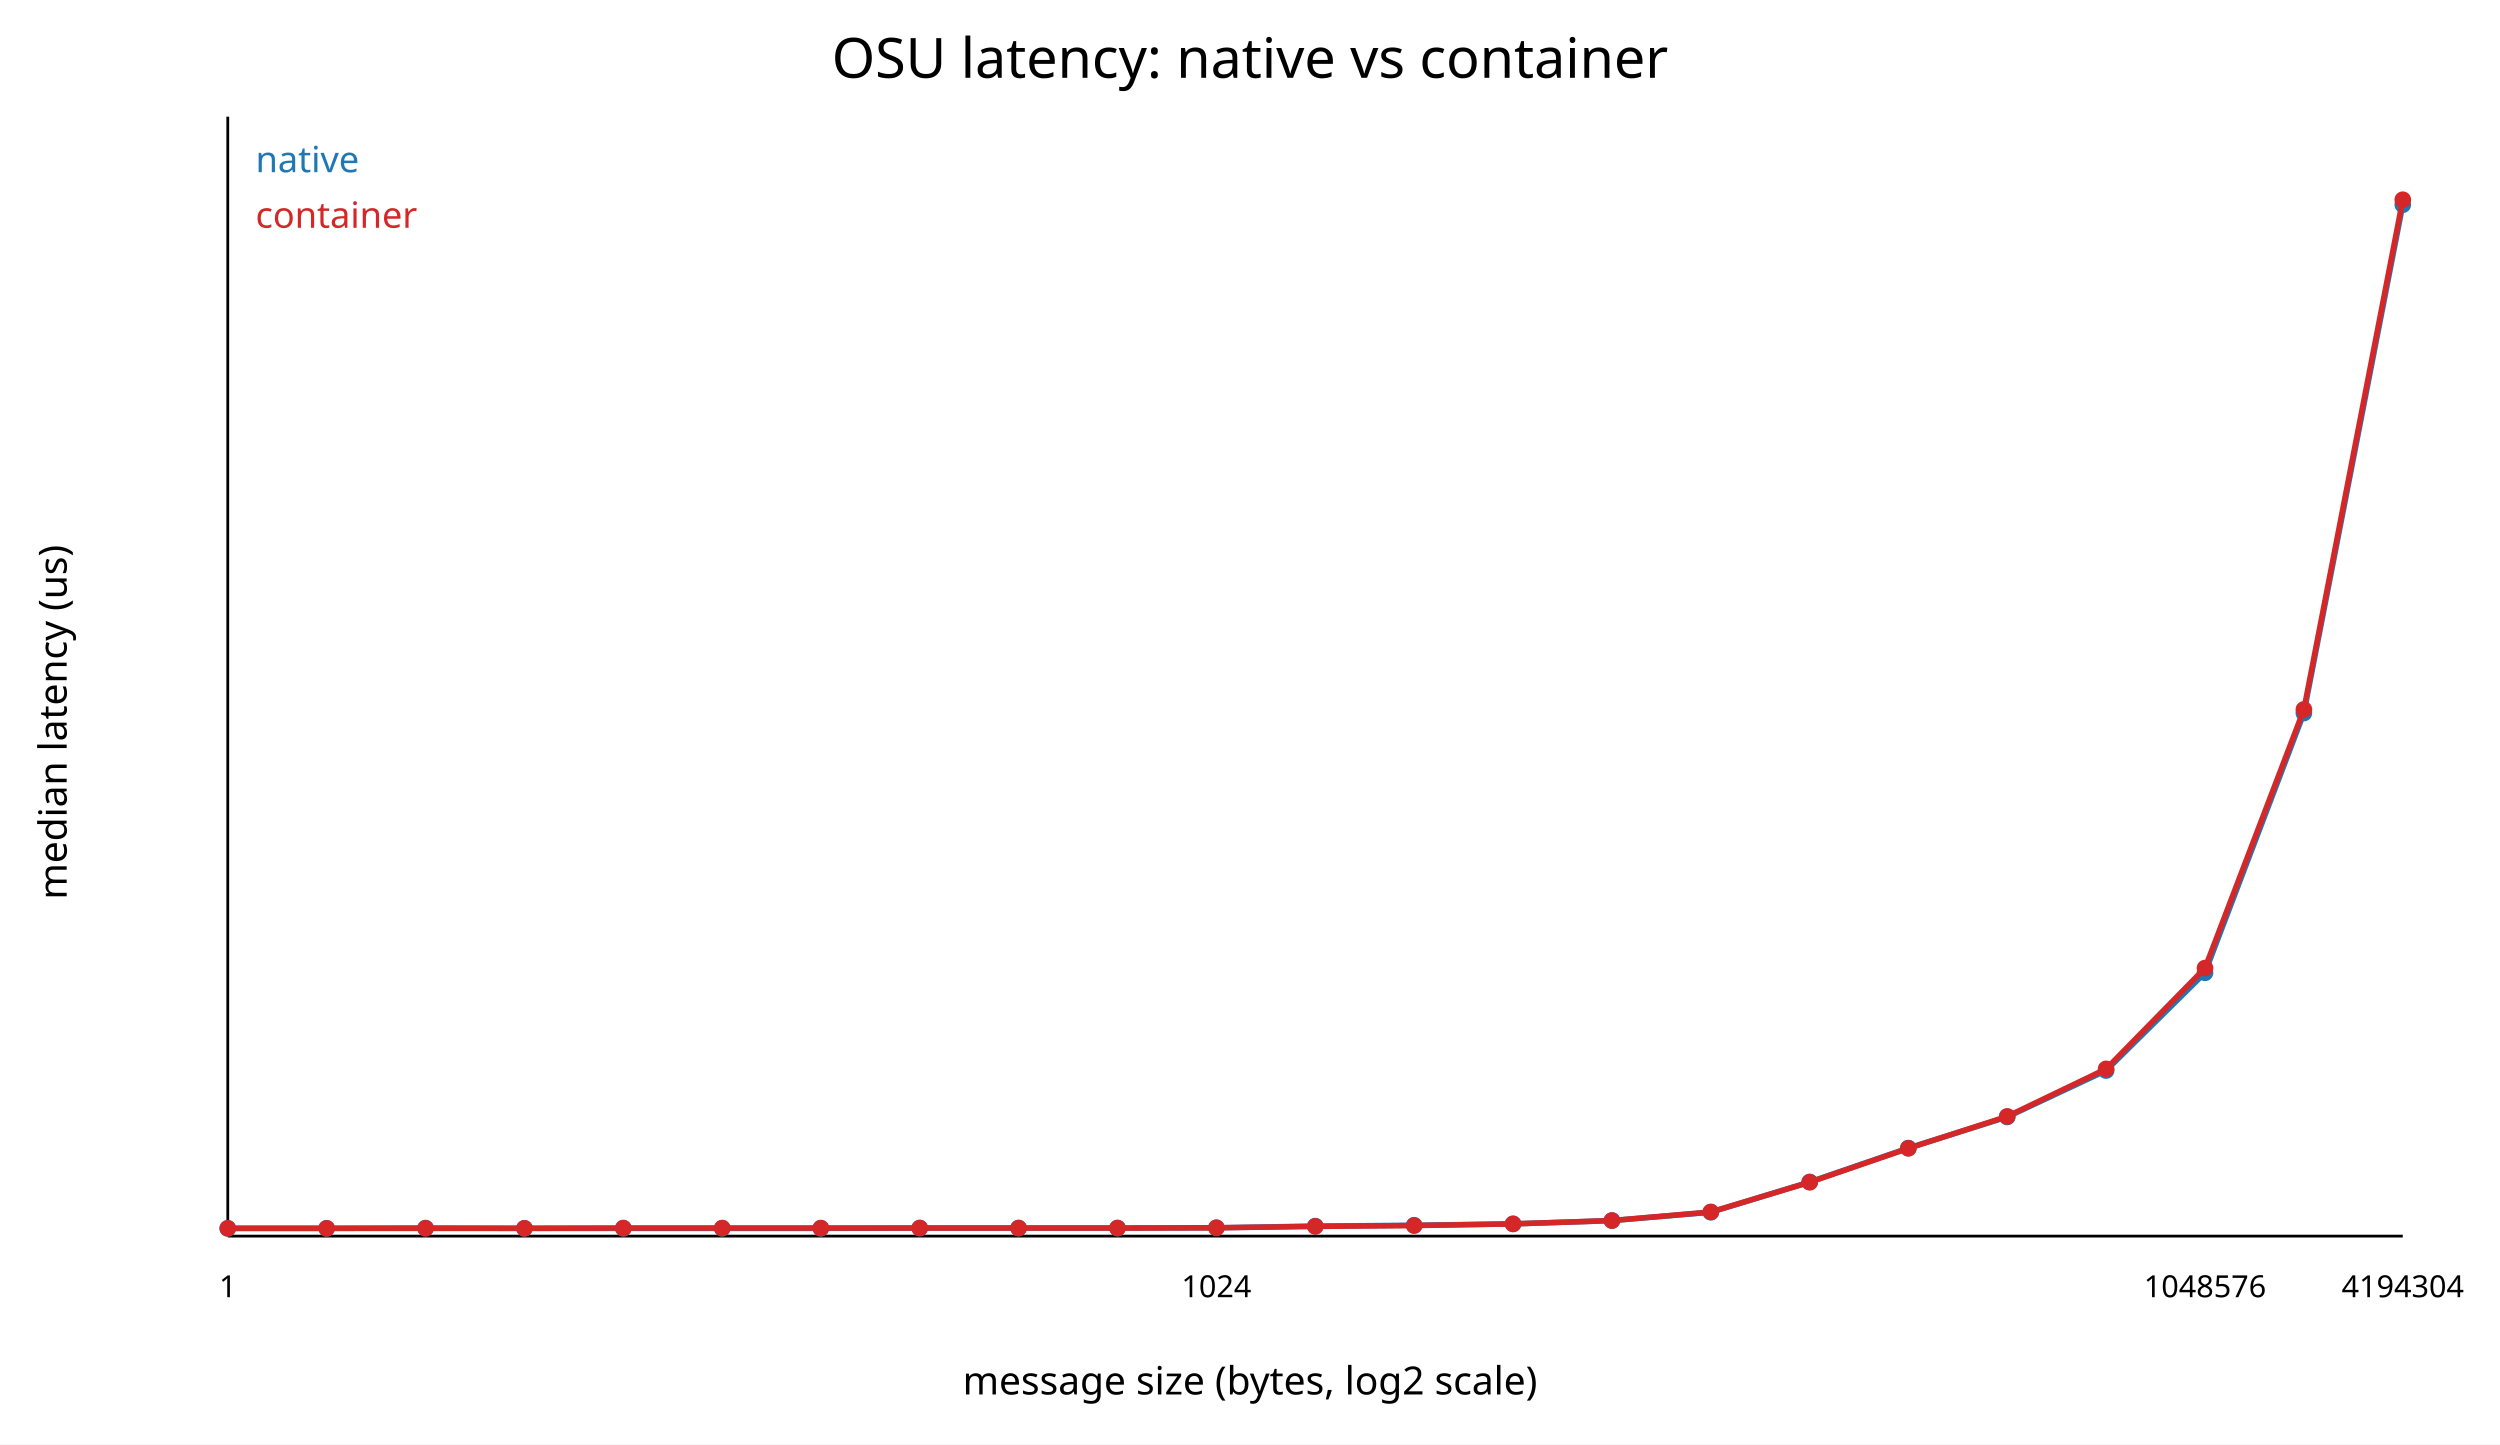
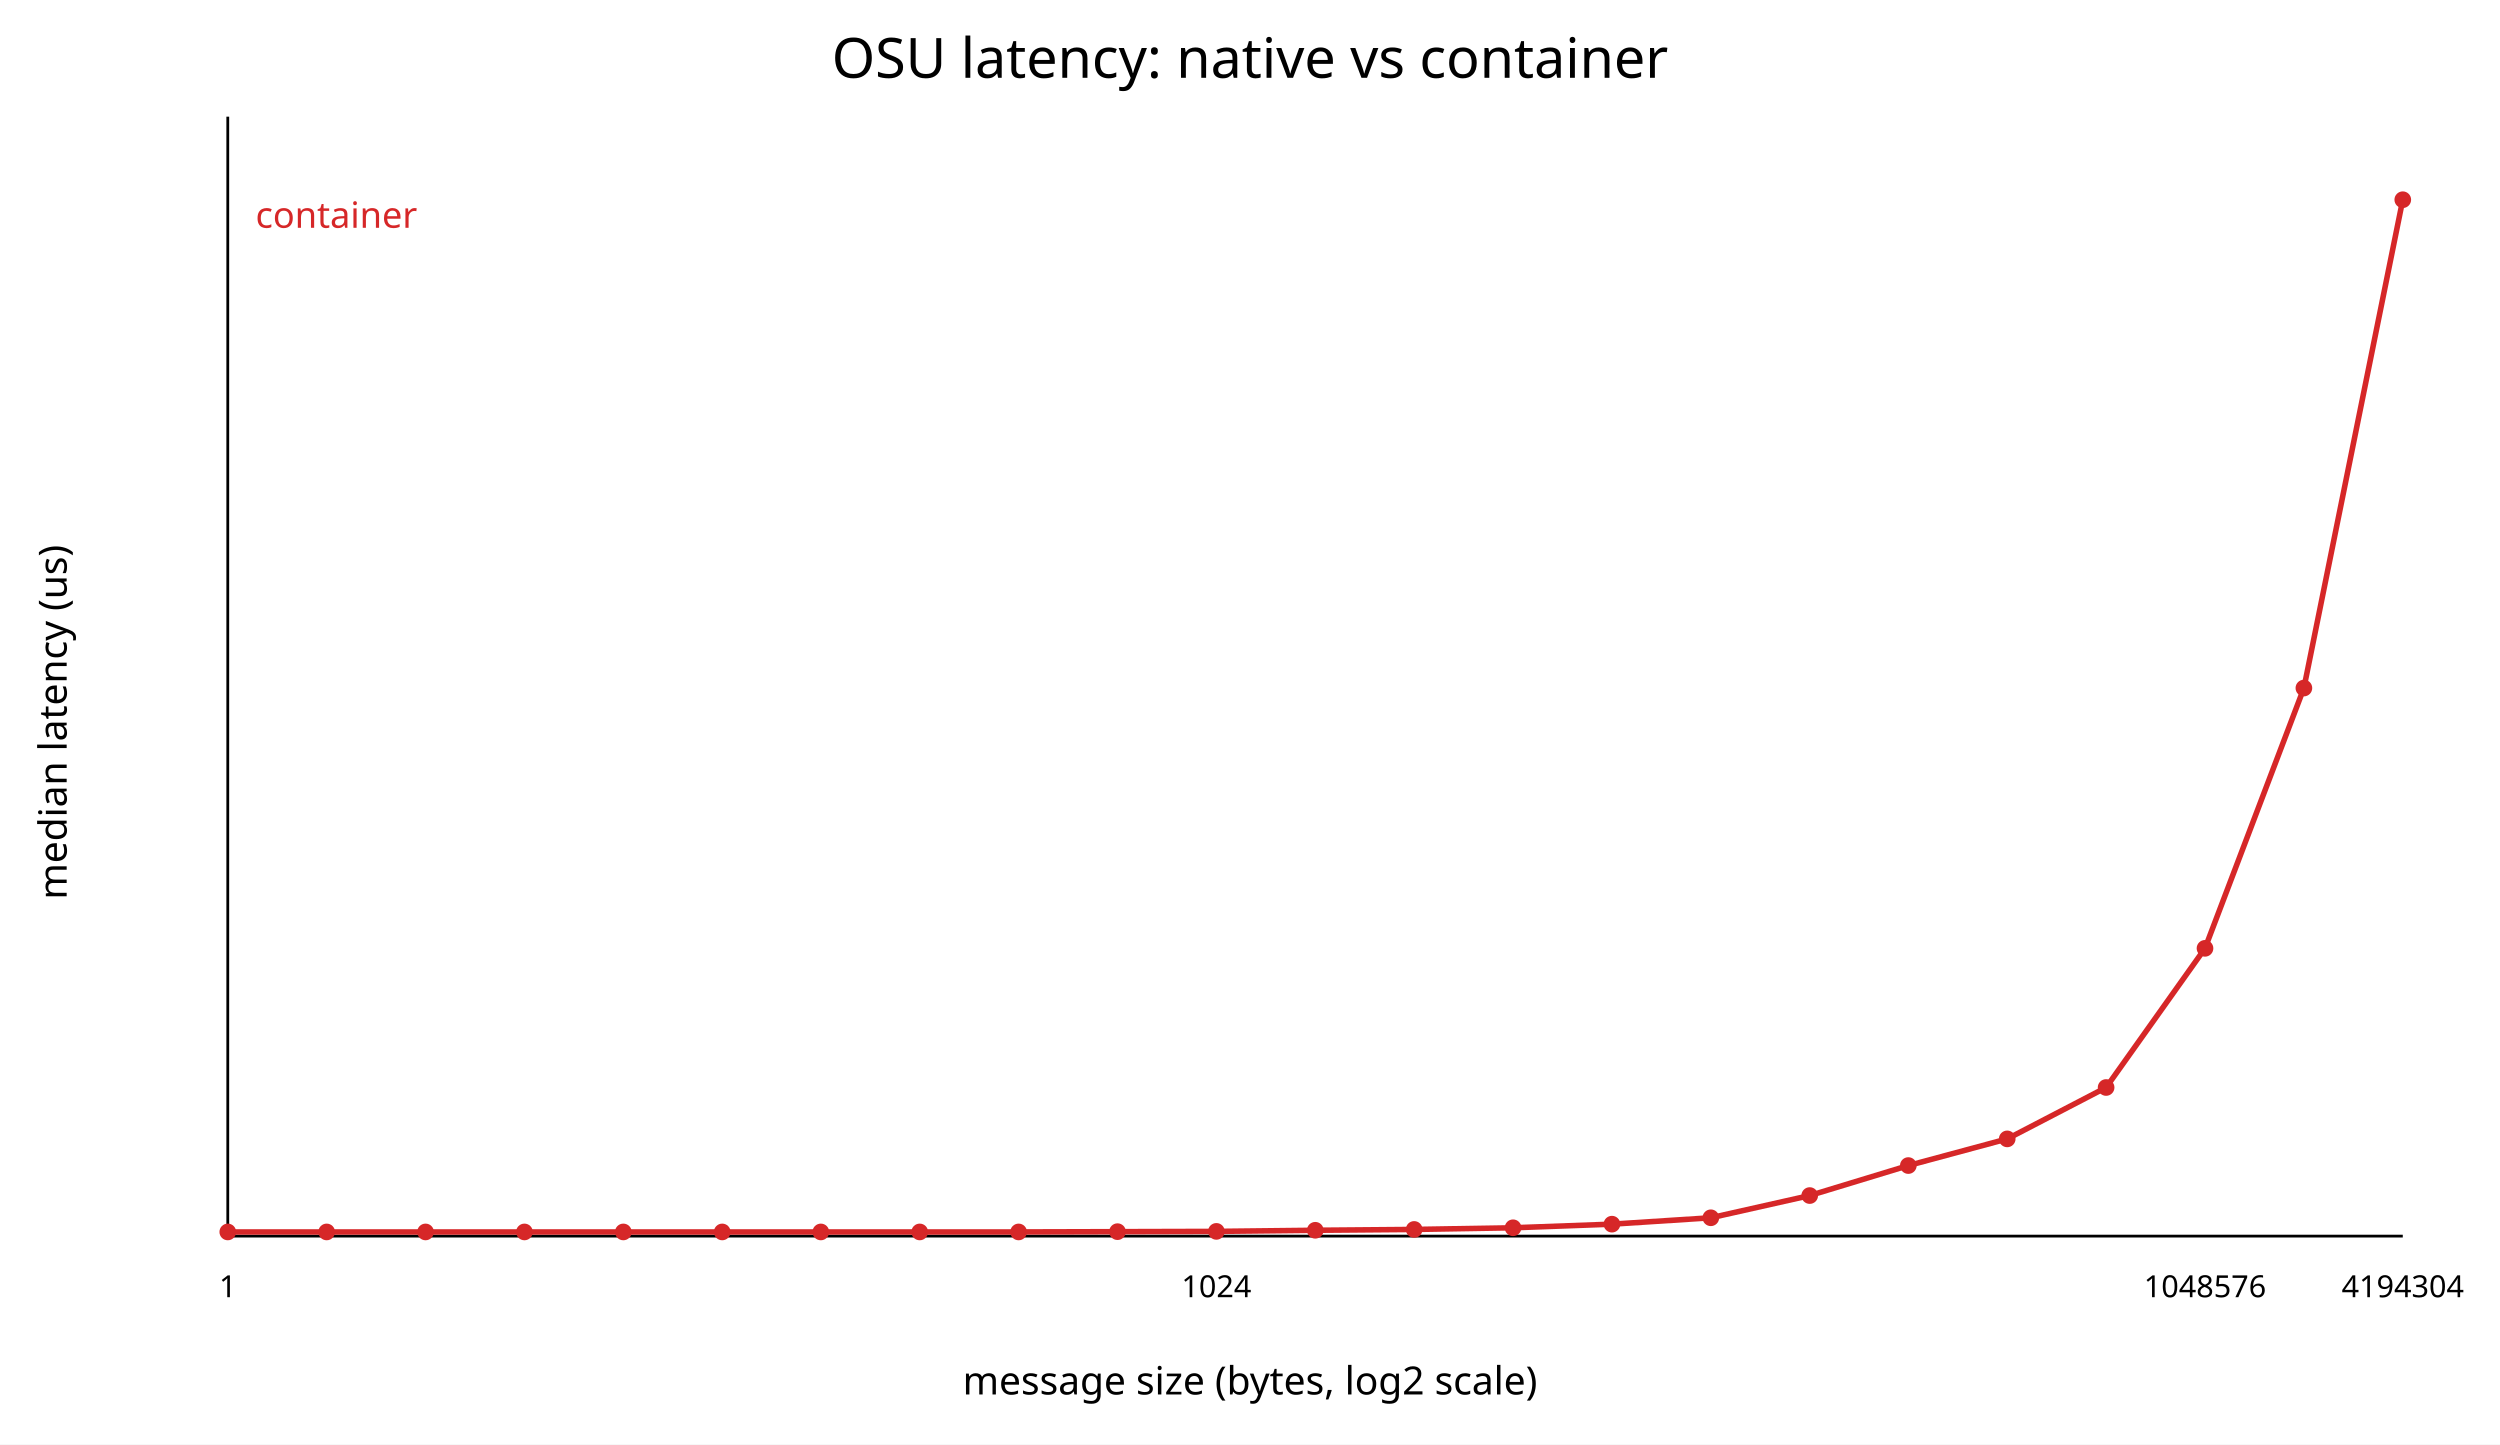
<svg xmlns="http://www.w3.org/2000/svg" width="900" height="520" viewBox="0 0 900 520">
  <rect width="100%" height="100%" fill="white" />
  <text x="450.0" y="28" text-anchor="middle" font-family="sans-serif" font-size="20">OSU latency: native vs container</text>
  <line x1="82" y1="445" x2="865" y2="445" stroke="black" />
  <line x1="82" y1="42" x2="82" y2="445" stroke="black" />
  <text x="450.0" y="502" text-anchor="middle" font-family="sans-serif" font-size="14">message size (bytes, log2 scale)</text>
  <text transform="translate(24,260.0) rotate(-90)" text-anchor="middle" font-family="sans-serif" font-size="14">median latency (us)</text>
-   <polyline points="82.0,442.2 117.6,442.2 153.2,442.1 188.8,442.2 224.4,442.2 260.0,442.2 295.5,442.2 331.1,442.1 366.7,442.1 402.3,442.1 437.9,442.0 473.5,441.4 509.1,441.1 544.7,440.6 580.3,439.4 615.9,436.4 651.5,425.5 687.0,413.3 722.6,402.1 758.2,385.4 793.8,350.2 829.4,256.7 865.0,73.7" fill="none" stroke="#1f77b4" stroke-width="2" />
-   <circle cx="82.0" cy="442.2" r="3" fill="#1f77b4" />
-   <circle cx="117.6" cy="442.2" r="3" fill="#1f77b4" />
-   <circle cx="153.2" cy="442.1" r="3" fill="#1f77b4" />
-   <circle cx="188.8" cy="442.2" r="3" fill="#1f77b4" />
-   <circle cx="224.4" cy="442.2" r="3" fill="#1f77b4" />
-   <circle cx="260.0" cy="442.2" r="3" fill="#1f77b4" />
-   <circle cx="295.5" cy="442.2" r="3" fill="#1f77b4" />
-   <circle cx="331.1" cy="442.1" r="3" fill="#1f77b4" />
-   <circle cx="366.7" cy="442.1" r="3" fill="#1f77b4" />
-   <circle cx="402.3" cy="442.1" r="3" fill="#1f77b4" />
-   <circle cx="437.9" cy="442.0" r="3" fill="#1f77b4" />
-   <circle cx="473.5" cy="441.4" r="3" fill="#1f77b4" />
-   <circle cx="509.1" cy="441.1" r="3" fill="#1f77b4" />
-   <circle cx="544.7" cy="440.6" r="3" fill="#1f77b4" />
-   <circle cx="580.3" cy="439.4" r="3" fill="#1f77b4" />
-   <circle cx="615.9" cy="436.4" r="3" fill="#1f77b4" />
-   <circle cx="651.5" cy="425.5" r="3" fill="#1f77b4" />
-   <circle cx="687.0" cy="413.3" r="3" fill="#1f77b4" />
-   <circle cx="722.6" cy="402.1" r="3" fill="#1f77b4" />
-   <circle cx="758.2" cy="385.4" r="3" fill="#1f77b4" />
-   <circle cx="793.8" cy="350.2" r="3" fill="#1f77b4" />
-   <circle cx="829.4" cy="256.7" r="3" fill="#1f77b4" />
-   <circle cx="865.0" cy="73.7" r="3" fill="#1f77b4" />
-   <text x="92" y="62" font-family="sans-serif" font-size="13" fill="#1f77b4">native</text>
-   <polyline points="82.0,442.2 117.6,442.2 153.2,442.2 188.8,442.2 224.4,442.1 260.0,442.1 295.5,442.1 331.1,442.1 366.7,442.1 402.3,442.1 437.9,442.0 473.5,441.5 509.1,441.2 544.7,440.6 580.3,439.4 615.9,436.3 651.5,425.6 687.0,413.4 722.6,401.9 758.2,384.8 793.8,348.5 829.4,255.4 865.0,71.9" fill="none" stroke="#d62728" stroke-width="2" />
-   <circle cx="82.0" cy="442.2" r="3" fill="#d62728" />
-   <circle cx="117.6" cy="442.2" r="3" fill="#d62728" />
-   <circle cx="153.2" cy="442.2" r="3" fill="#d62728" />
-   <circle cx="188.8" cy="442.2" r="3" fill="#d62728" />
-   <circle cx="224.4" cy="442.1" r="3" fill="#d62728" />
-   <circle cx="260.0" cy="442.1" r="3" fill="#d62728" />
-   <circle cx="295.5" cy="442.1" r="3" fill="#d62728" />
-   <circle cx="331.1" cy="442.1" r="3" fill="#d62728" />
-   <circle cx="366.7" cy="442.1" r="3" fill="#d62728" />
-   <circle cx="402.3" cy="442.1" r="3" fill="#d62728" />
-   <circle cx="437.9" cy="442.0" r="3" fill="#d62728" />
-   <circle cx="473.5" cy="441.5" r="3" fill="#d62728" />
-   <circle cx="509.1" cy="441.2" r="3" fill="#d62728" />
-   <circle cx="544.7" cy="440.6" r="3" fill="#d62728" />
-   <circle cx="580.3" cy="439.4" r="3" fill="#d62728" />
-   <circle cx="615.9" cy="436.3" r="3" fill="#d62728" />
-   <circle cx="651.5" cy="425.6" r="3" fill="#d62728" />
-   <circle cx="687.0" cy="413.4" r="3" fill="#d62728" />
-   <circle cx="722.6" cy="401.9" r="3" fill="#d62728" />
-   <circle cx="758.2" cy="384.8" r="3" fill="#d62728" />
-   <circle cx="793.8" cy="348.5" r="3" fill="#d62728" />
-   <circle cx="829.4" cy="255.4" r="3" fill="#d62728" />
+   <polyline points="82.0,443.5 117.6,443.5 153.2,443.5 188.8,443.5 224.4,443.5 260.0,443.5 295.5,443.5 331.1,443.5 366.7,443.5 402.3,443.4 437.9,443.3 473.5,442.9 509.1,442.6 544.7,442.0 580.3,440.7 615.9,438.4 651.5,430.4 687.0,419.6 722.6,410.0 758.2,391.5 793.8,341.4 829.4,247.7 865.0,71.9" fill="none" stroke="#d62728" stroke-width="2" />
+   <circle cx="82.0" cy="443.5" r="3" fill="#d62728" />
+   <circle cx="117.6" cy="443.5" r="3" fill="#d62728" />
+   <circle cx="153.2" cy="443.5" r="3" fill="#d62728" />
+   <circle cx="188.8" cy="443.5" r="3" fill="#d62728" />
+   <circle cx="224.4" cy="443.5" r="3" fill="#d62728" />
+   <circle cx="260.0" cy="443.5" r="3" fill="#d62728" />
+   <circle cx="295.5" cy="443.5" r="3" fill="#d62728" />
+   <circle cx="331.1" cy="443.5" r="3" fill="#d62728" />
+   <circle cx="366.7" cy="443.5" r="3" fill="#d62728" />
+   <circle cx="402.3" cy="443.4" r="3" fill="#d62728" />
+   <circle cx="437.9" cy="443.3" r="3" fill="#d62728" />
+   <circle cx="473.5" cy="442.9" r="3" fill="#d62728" />
+   <circle cx="509.1" cy="442.6" r="3" fill="#d62728" />
+   <circle cx="544.7" cy="442.0" r="3" fill="#d62728" />
+   <circle cx="580.3" cy="440.7" r="3" fill="#d62728" />
+   <circle cx="615.9" cy="438.4" r="3" fill="#d62728" />
+   <circle cx="651.5" cy="430.4" r="3" fill="#d62728" />
+   <circle cx="687.0" cy="419.6" r="3" fill="#d62728" />
+   <circle cx="722.6" cy="410.0" r="3" fill="#d62728" />
+   <circle cx="758.2" cy="391.5" r="3" fill="#d62728" />
+   <circle cx="793.8" cy="341.4" r="3" fill="#d62728" />
+   <circle cx="829.4" cy="247.7" r="3" fill="#d62728" />
  <circle cx="865.0" cy="71.9" r="3" fill="#d62728" />
  <text x="92" y="82" font-family="sans-serif" font-size="13" fill="#d62728">container</text>
  <text x="82.0" y="467" text-anchor="middle" font-family="sans-serif" font-size="11">1</text>
  <text x="437.9" y="467" text-anchor="middle" font-family="sans-serif" font-size="11">1024</text>
  <text x="793.8" y="467" text-anchor="middle" font-family="sans-serif" font-size="11">1048576</text>
  <text x="865.0" y="467" text-anchor="middle" font-family="sans-serif" font-size="11">4194304</text>
</svg>
